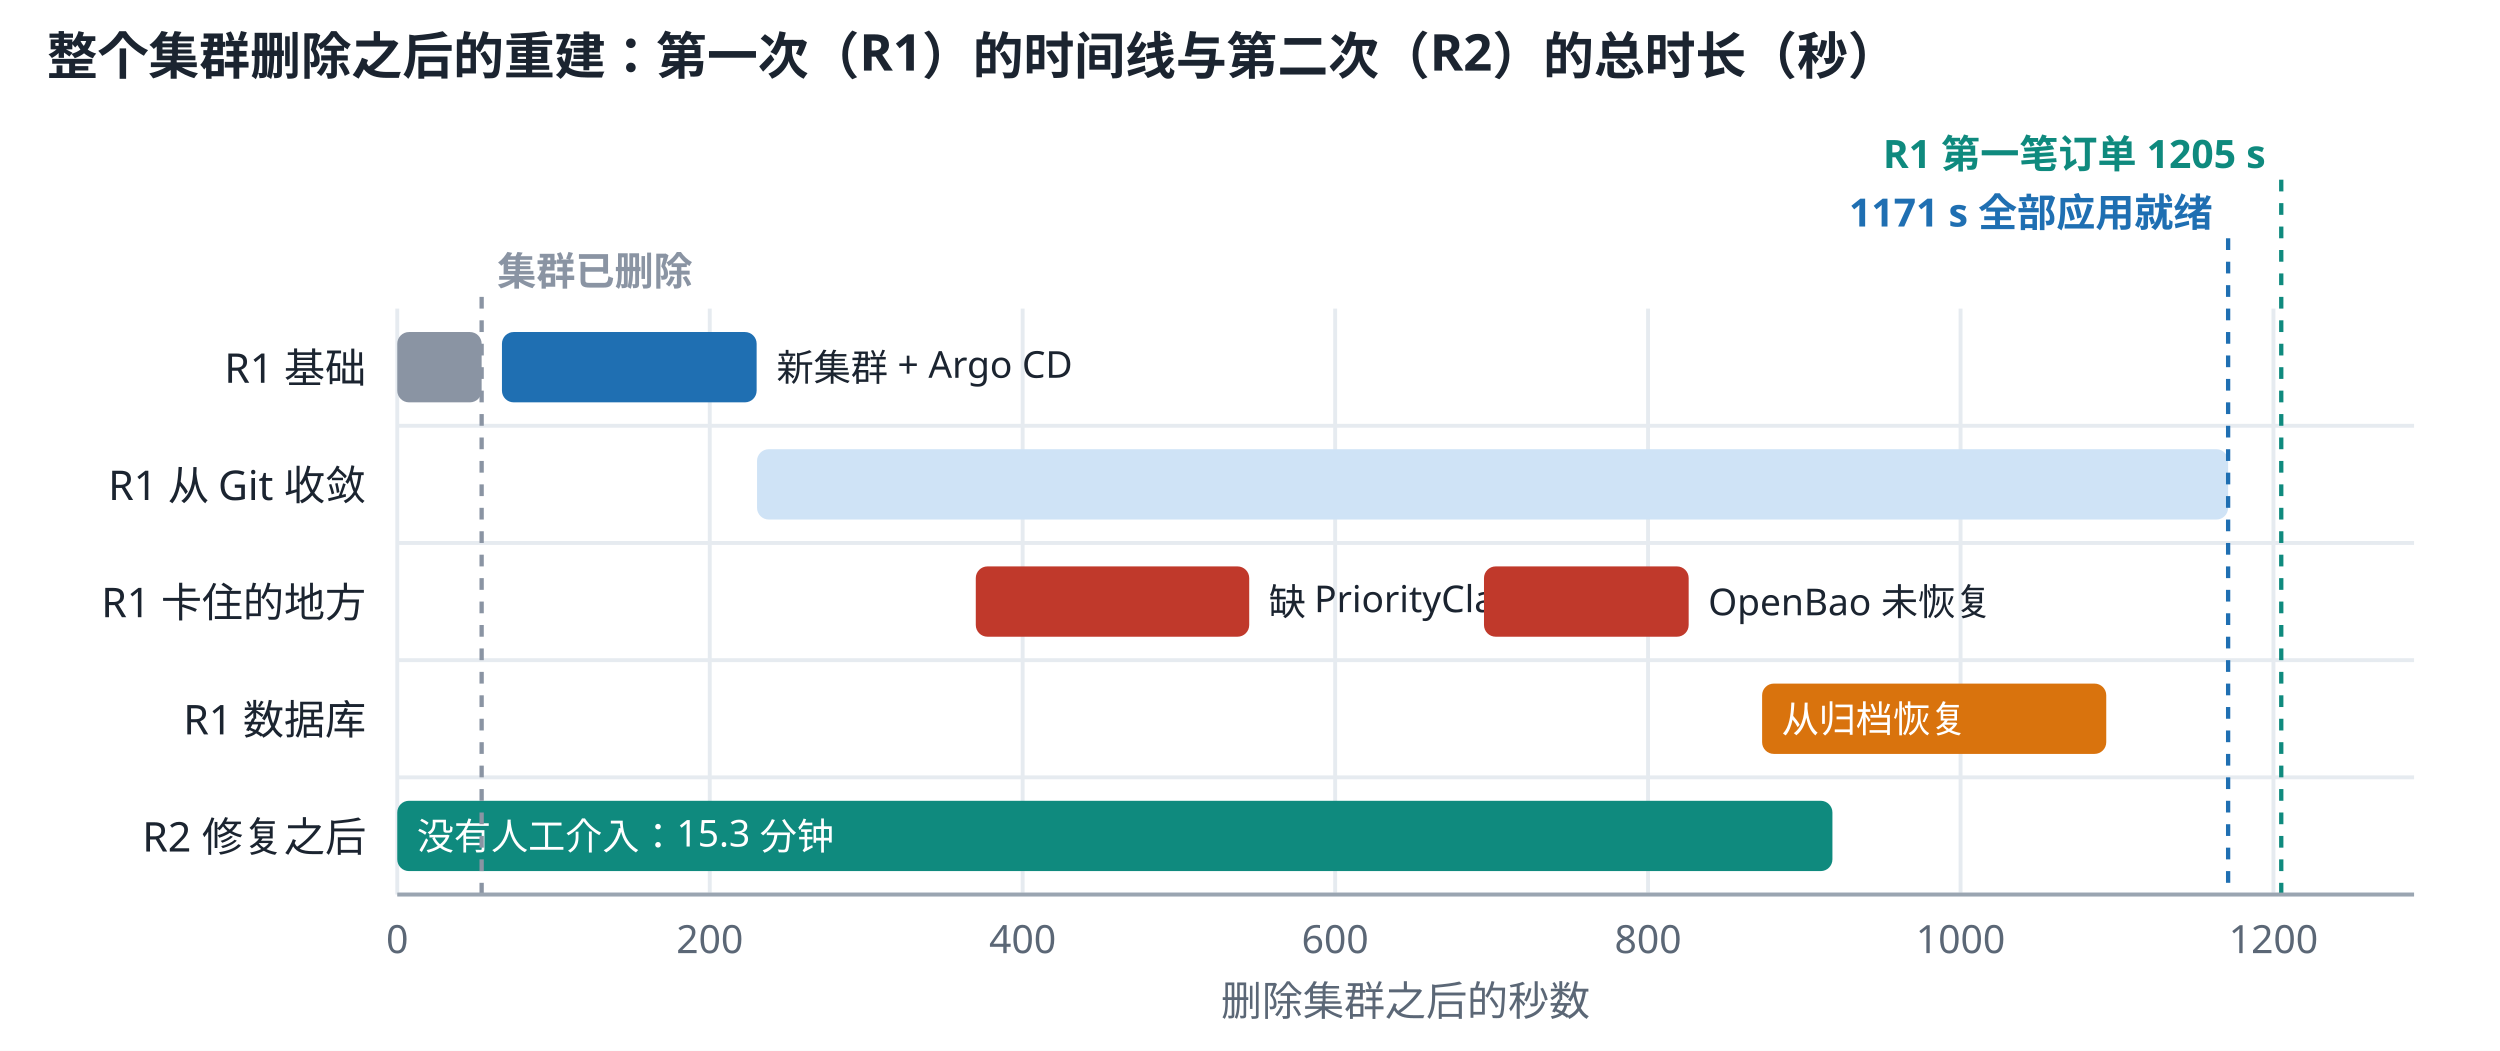
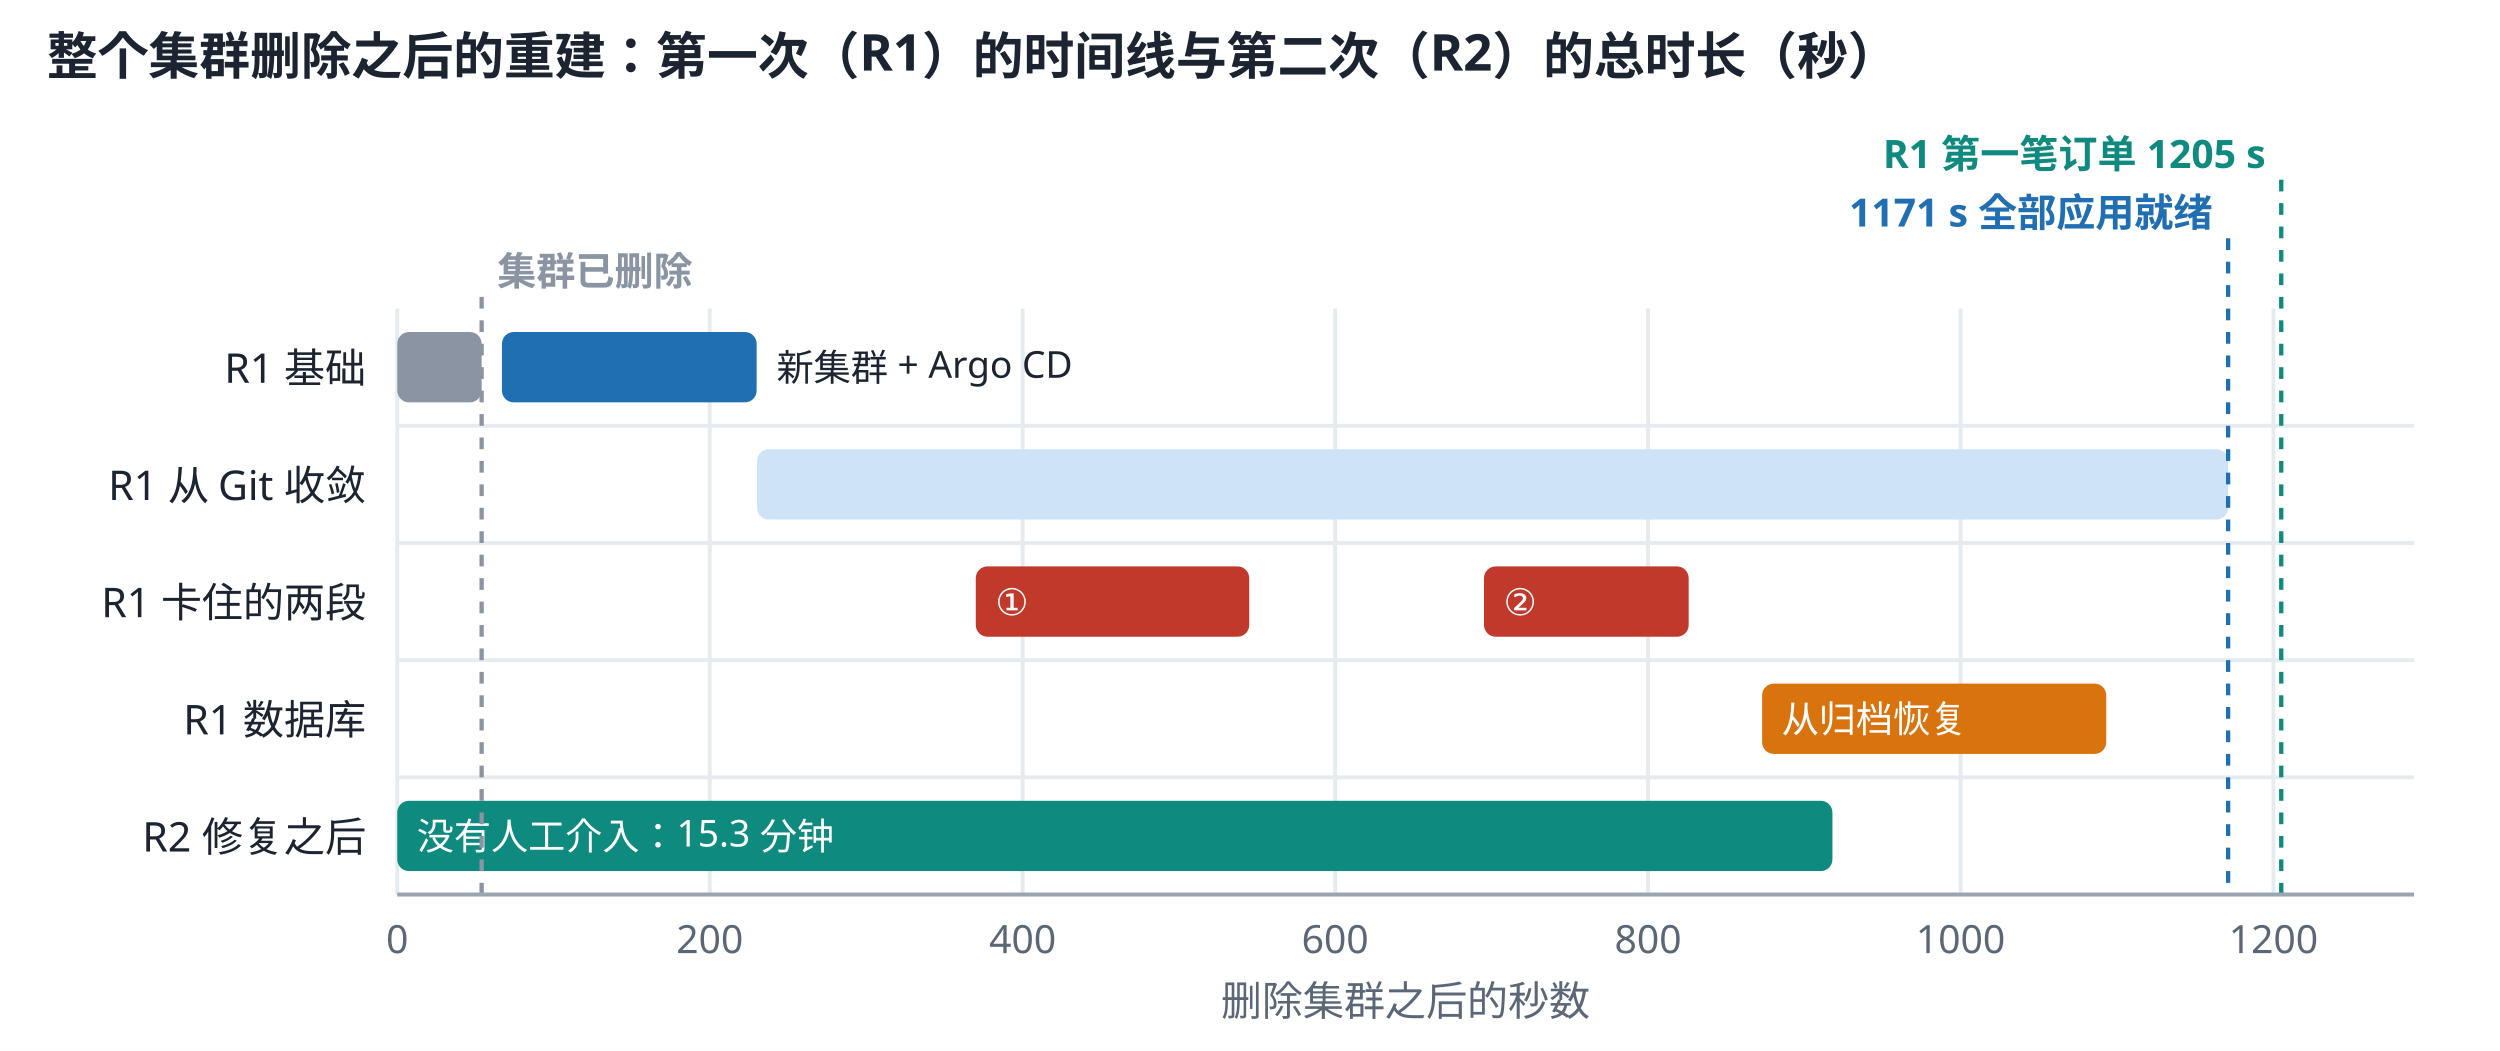
<svg xmlns="http://www.w3.org/2000/svg" viewBox="0 0 640 269" width="640" height="269" font-family="'Segoe UI','Microsoft YaHei','Noto Sans SC',sans-serif">
  <rect width="100%" height="100%" fill="#ffffff" />
  <text x="12.0" y="19.0" font-size="13" fill="#1b2430" text-anchor="start" font-weight="600">整个集群删除之后的重建：第一次（R1）的时间线与第二次（R2）的总时长（秒）</text>
  <line x1="101.7" y1="79.0" x2="101.7" y2="229.0" stroke="#e6ebf0" stroke-width="1.0" />
  <text x="101.7" y="244.0" font-size="10" fill="#5b6776" text-anchor="middle" font-weight="normal">0</text>
  <line x1="181.7" y1="79.0" x2="181.7" y2="229.0" stroke="#e6ebf0" stroke-width="1.0" />
  <text x="181.7" y="244.0" font-size="10" fill="#5b6776" text-anchor="middle" font-weight="normal">200</text>
  <line x1="261.8" y1="79.0" x2="261.8" y2="229.0" stroke="#e6ebf0" stroke-width="1.0" />
  <text x="261.8" y="244.0" font-size="10" fill="#5b6776" text-anchor="middle" font-weight="normal">400</text>
  <line x1="341.8" y1="79.0" x2="341.8" y2="229.0" stroke="#e6ebf0" stroke-width="1.0" />
  <text x="341.8" y="244.0" font-size="10" fill="#5b6776" text-anchor="middle" font-weight="normal">600</text>
  <line x1="421.9" y1="79.0" x2="421.9" y2="229.0" stroke="#e6ebf0" stroke-width="1.0" />
  <text x="421.9" y="244.0" font-size="10" fill="#5b6776" text-anchor="middle" font-weight="normal">800</text>
  <line x1="501.9" y1="79.0" x2="501.9" y2="229.0" stroke="#e6ebf0" stroke-width="1.0" />
  <text x="501.9" y="244.0" font-size="10" fill="#5b6776" text-anchor="middle" font-weight="normal">1000</text>
  <line x1="582.0" y1="79.0" x2="582.0" y2="229.0" stroke="#e6ebf0" stroke-width="1.0" />
  <text x="582.0" y="244.0" font-size="10" fill="#5b6776" text-anchor="middle" font-weight="normal">1200</text>
  <text x="93.7" y="98.0" font-size="10.5" fill="#1b2430" text-anchor="end" font-weight="normal">R1 基础</text>
  <line x1="101.7" y1="109.0" x2="618.0" y2="109.0" stroke="#e6ebf0" stroke-width="1.0" />
  <rect x="101.7" y="85.0" width="21.6" height="18.0" fill="#8a94a3" stroke="none" stroke-width="1" rx="3" />
  <rect x="128.5" y="85.0" width="65.2" height="18.0" fill="#1f6fb2" stroke="none" stroke-width="1" rx="3" />
  <text x="198.8" y="97.5" font-size="9.5" fill="#1b2430" text-anchor="start" font-weight="normal">新集群 + Argo CD</text>
  <text x="93.7" y="128.0" font-size="10.5" fill="#1b2430" text-anchor="end" font-weight="normal">R1 从 Git 收敛</text>
  <line x1="101.7" y1="139.0" x2="618.0" y2="139.0" stroke="#e6ebf0" stroke-width="1.0" />
  <rect x="193.8" y="115.0" width="376.6" height="18.0" fill="#cfe3f6" stroke="none" stroke-width="1" rx="3" />
-   <text x="93.7" y="158.0" font-size="10.5" fill="#1b2430" text-anchor="end" font-weight="normal">R1 卡住的地方</text>
+   <text x="93.7" y="158.0" font-size="10.5" fill="#1b2430" text-anchor="end" font-weight="normal">R1 卡住的两段</text>
  <line x1="101.7" y1="169.0" x2="618.0" y2="169.0" stroke="#e6ebf0" stroke-width="1.0" />
  <rect x="249.8" y="145.0" width="70.0" height="18.0" fill="#c0392b" stroke="none" stroke-width="1" rx="3" />
-   <text x="324.8" y="157.5" font-size="9.5" fill="#1b2430" text-anchor="start" font-weight="normal">缺 PriorityClass</text>
+   <text x="254.8" y="157.5" font-size="9.5" fill="#ffffff" text-anchor="start" font-weight="normal">①</text>
  <rect x="379.9" y="145.0" width="52.4" height="18.0" fill="#c0392b" stroke="none" stroke-width="1" rx="3" />
-   <text x="437.3" y="157.5" font-size="9.5" fill="#1b2430" text-anchor="start" font-weight="normal">OpenBao 未恢复</text>
+   <text x="384.9" y="157.5" font-size="9.5" fill="#ffffff" text-anchor="start" font-weight="normal">②</text>
  <text x="93.7" y="188.0" font-size="10.5" fill="#1b2430" text-anchor="end" font-weight="normal">R1 数据库</text>
  <line x1="101.7" y1="199.0" x2="618.0" y2="199.0" stroke="#e6ebf0" stroke-width="1.0" />
  <rect x="451.1" y="175.0" width="88.1" height="18.0" fill="#d9730d" stroke="none" stroke-width="1" rx="3" />
  <text x="456.1" y="187.5" font-size="9.5" fill="#ffffff" text-anchor="start" font-weight="normal">从归档恢复</text>
  <text x="93.7" y="218.0" font-size="10.5" fill="#1b2430" text-anchor="end" font-weight="normal">R2 修复之后</text>
  <line x1="101.7" y1="229.0" x2="618.0" y2="229.0" stroke="#e6ebf0" stroke-width="1.0" />
  <rect x="101.7" y="205.0" width="367.4" height="18.0" fill="#0f8a7e" stroke="none" stroke-width="1" rx="3" />
  <text x="106.7" y="217.5" font-size="9.5" fill="#ffffff" text-anchor="start" font-weight="normal">没有人工介入：15.3 分钟</text>
  <line x1="123.3" y1="76.0" x2="123.3" y2="229.0" stroke="#8a94a3" stroke-width="1.1" stroke-dasharray="3 3" />
  <rect x="124.3" y="64.0" width="56.0" height="14.0" fill="#ffffff" stroke="none" stroke-width="1" rx="2" opacity="0.86" />
  <text x="127.3" y="73.0" font-size="10" fill="#8a94a3" text-anchor="start" font-weight="600">集群已删除</text>
  <line x1="570.4" y1="61.0" x2="570.4" y2="229.0" stroke="#1f6fb2" stroke-width="1.1" stroke-dasharray="3 3" />
  <rect x="464.9" y="49.0" width="104.5" height="14.0" fill="#ffffff" stroke="none" stroke-width="1" rx="2" opacity="0.86" />
  <text x="566.4" y="58.0" font-size="10" fill="#1f6fb2" text-anchor="end" font-weight="600">1171 s 全部应用就绪</text>
  <line x1="584.0" y1="46.0" x2="584.0" y2="229.0" stroke="#0f8a7e" stroke-width="1.1" stroke-dasharray="3 3" />
  <rect x="472.0" y="34.0" width="111.0" height="14.0" fill="#ffffff" stroke="none" stroke-width="1" rx="2" opacity="0.86" />
  <text x="580.0" y="43.0" font-size="10" fill="#0f8a7e" text-anchor="end" font-weight="600">R1 第一笔订单 1205 s</text>
  <line x1="101.7" y1="229.0" x2="618.0" y2="229.0" stroke="#9aa5b1" stroke-width="1.0" />
  <text x="359.8" y="260.0" font-size="10.5" fill="#5b6776" text-anchor="middle" font-weight="normal">删除集群之后的秒数</text>
</svg>
